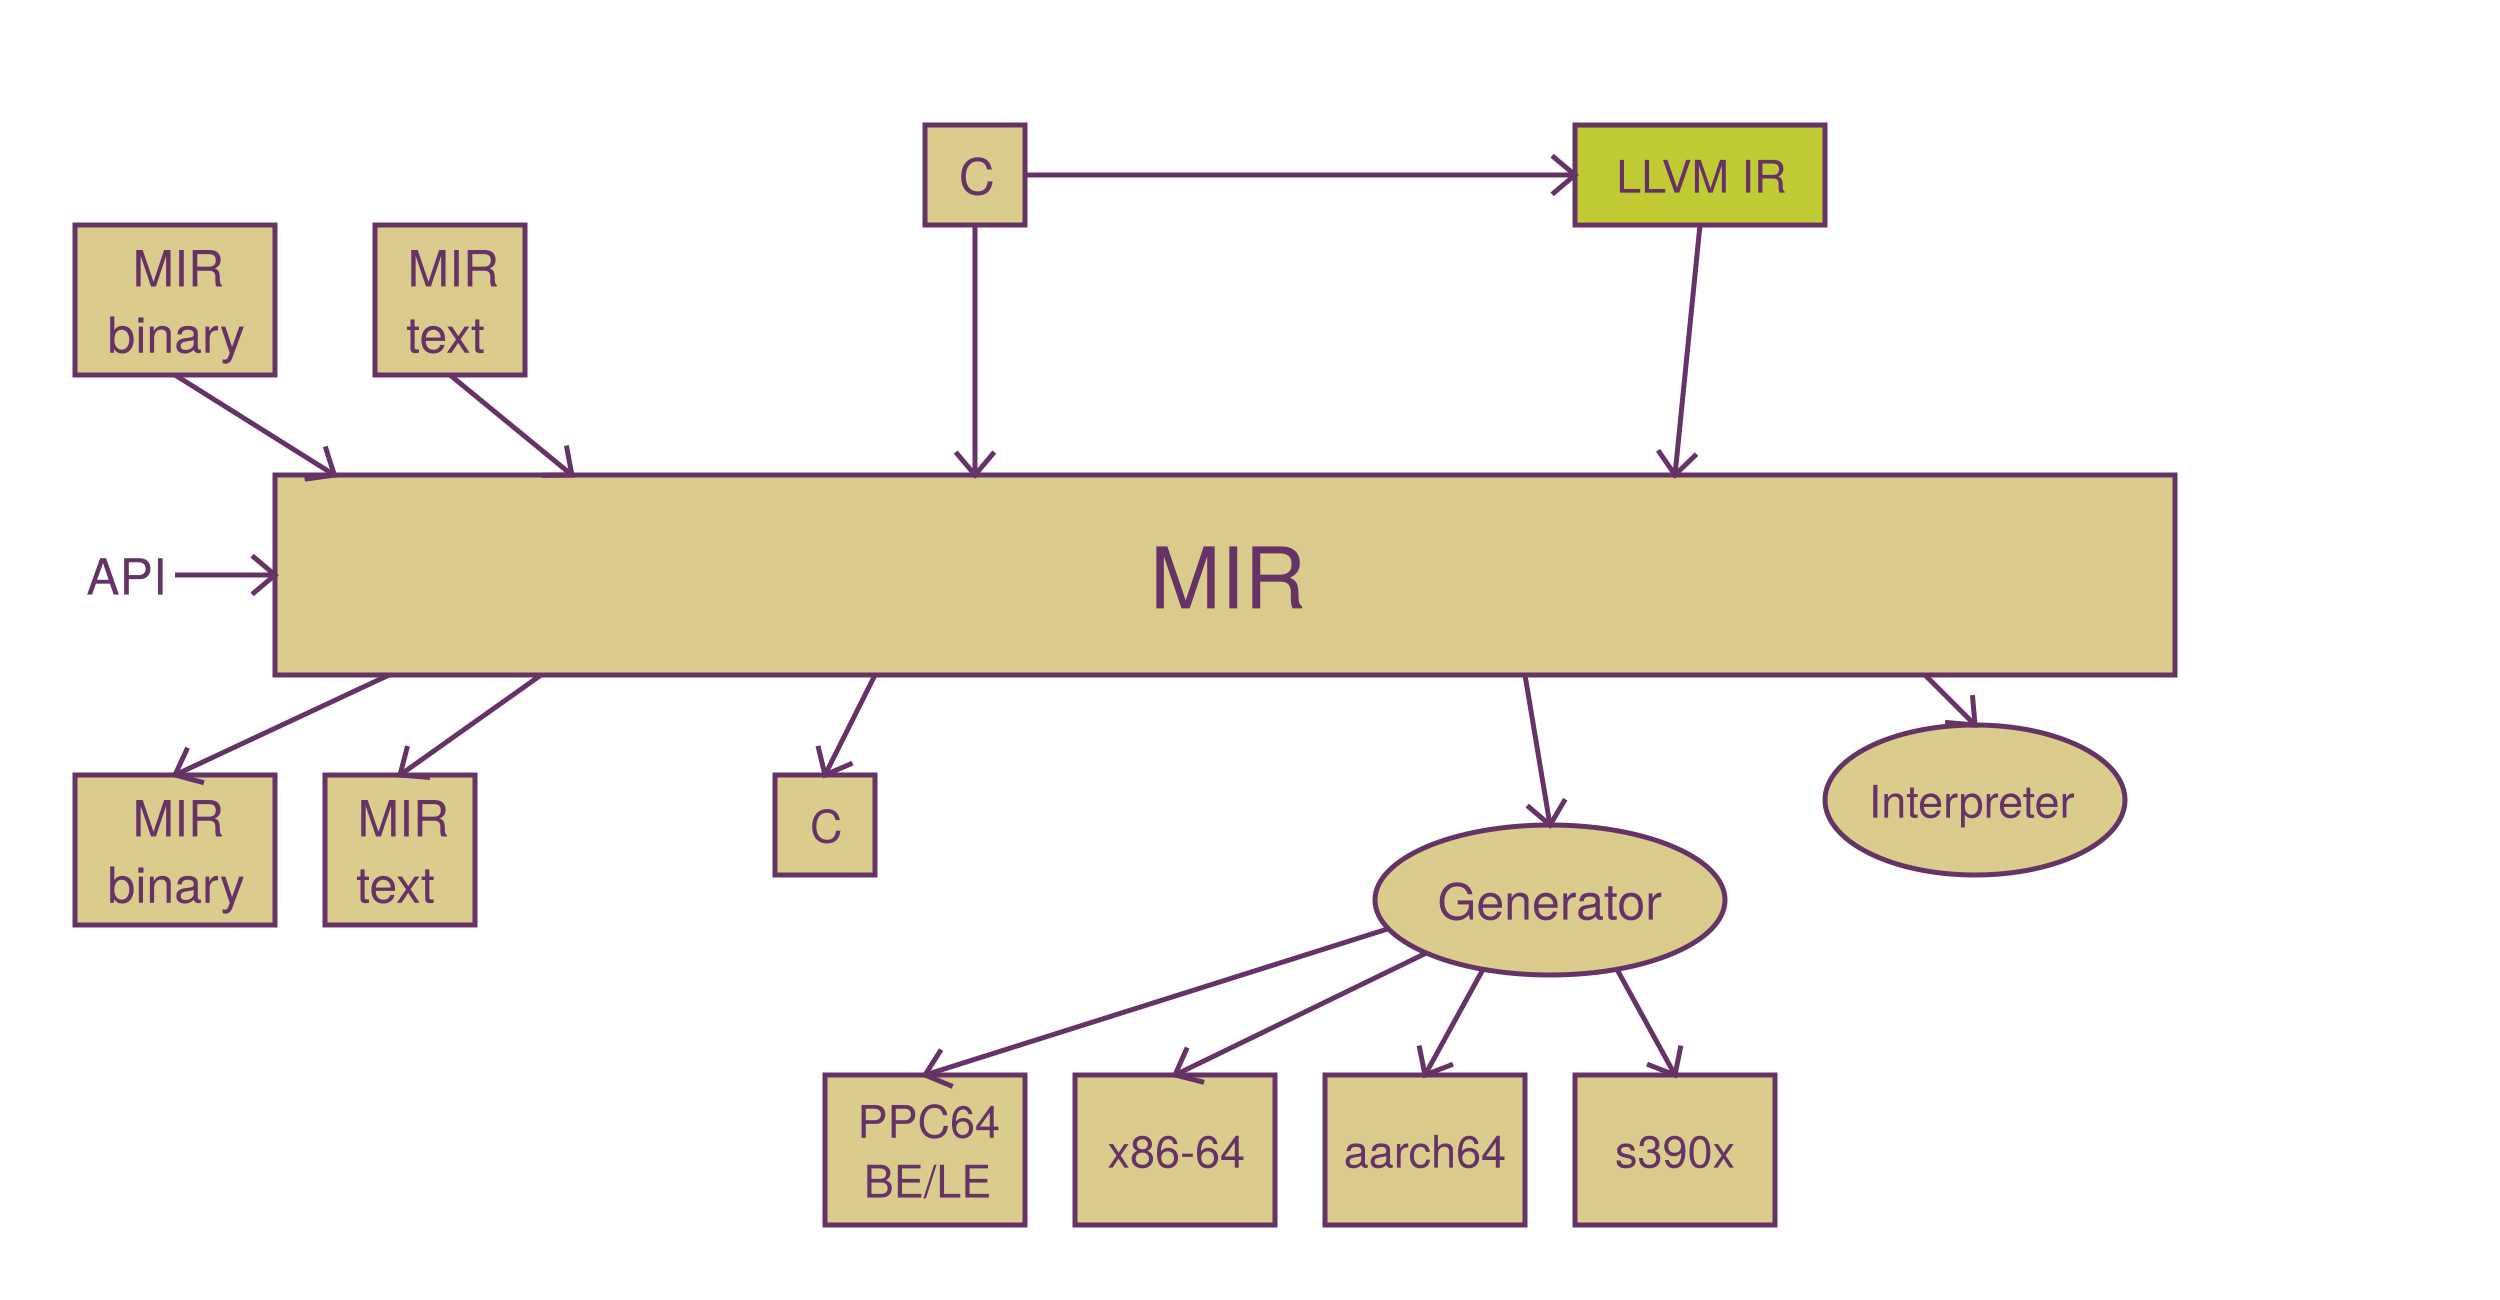
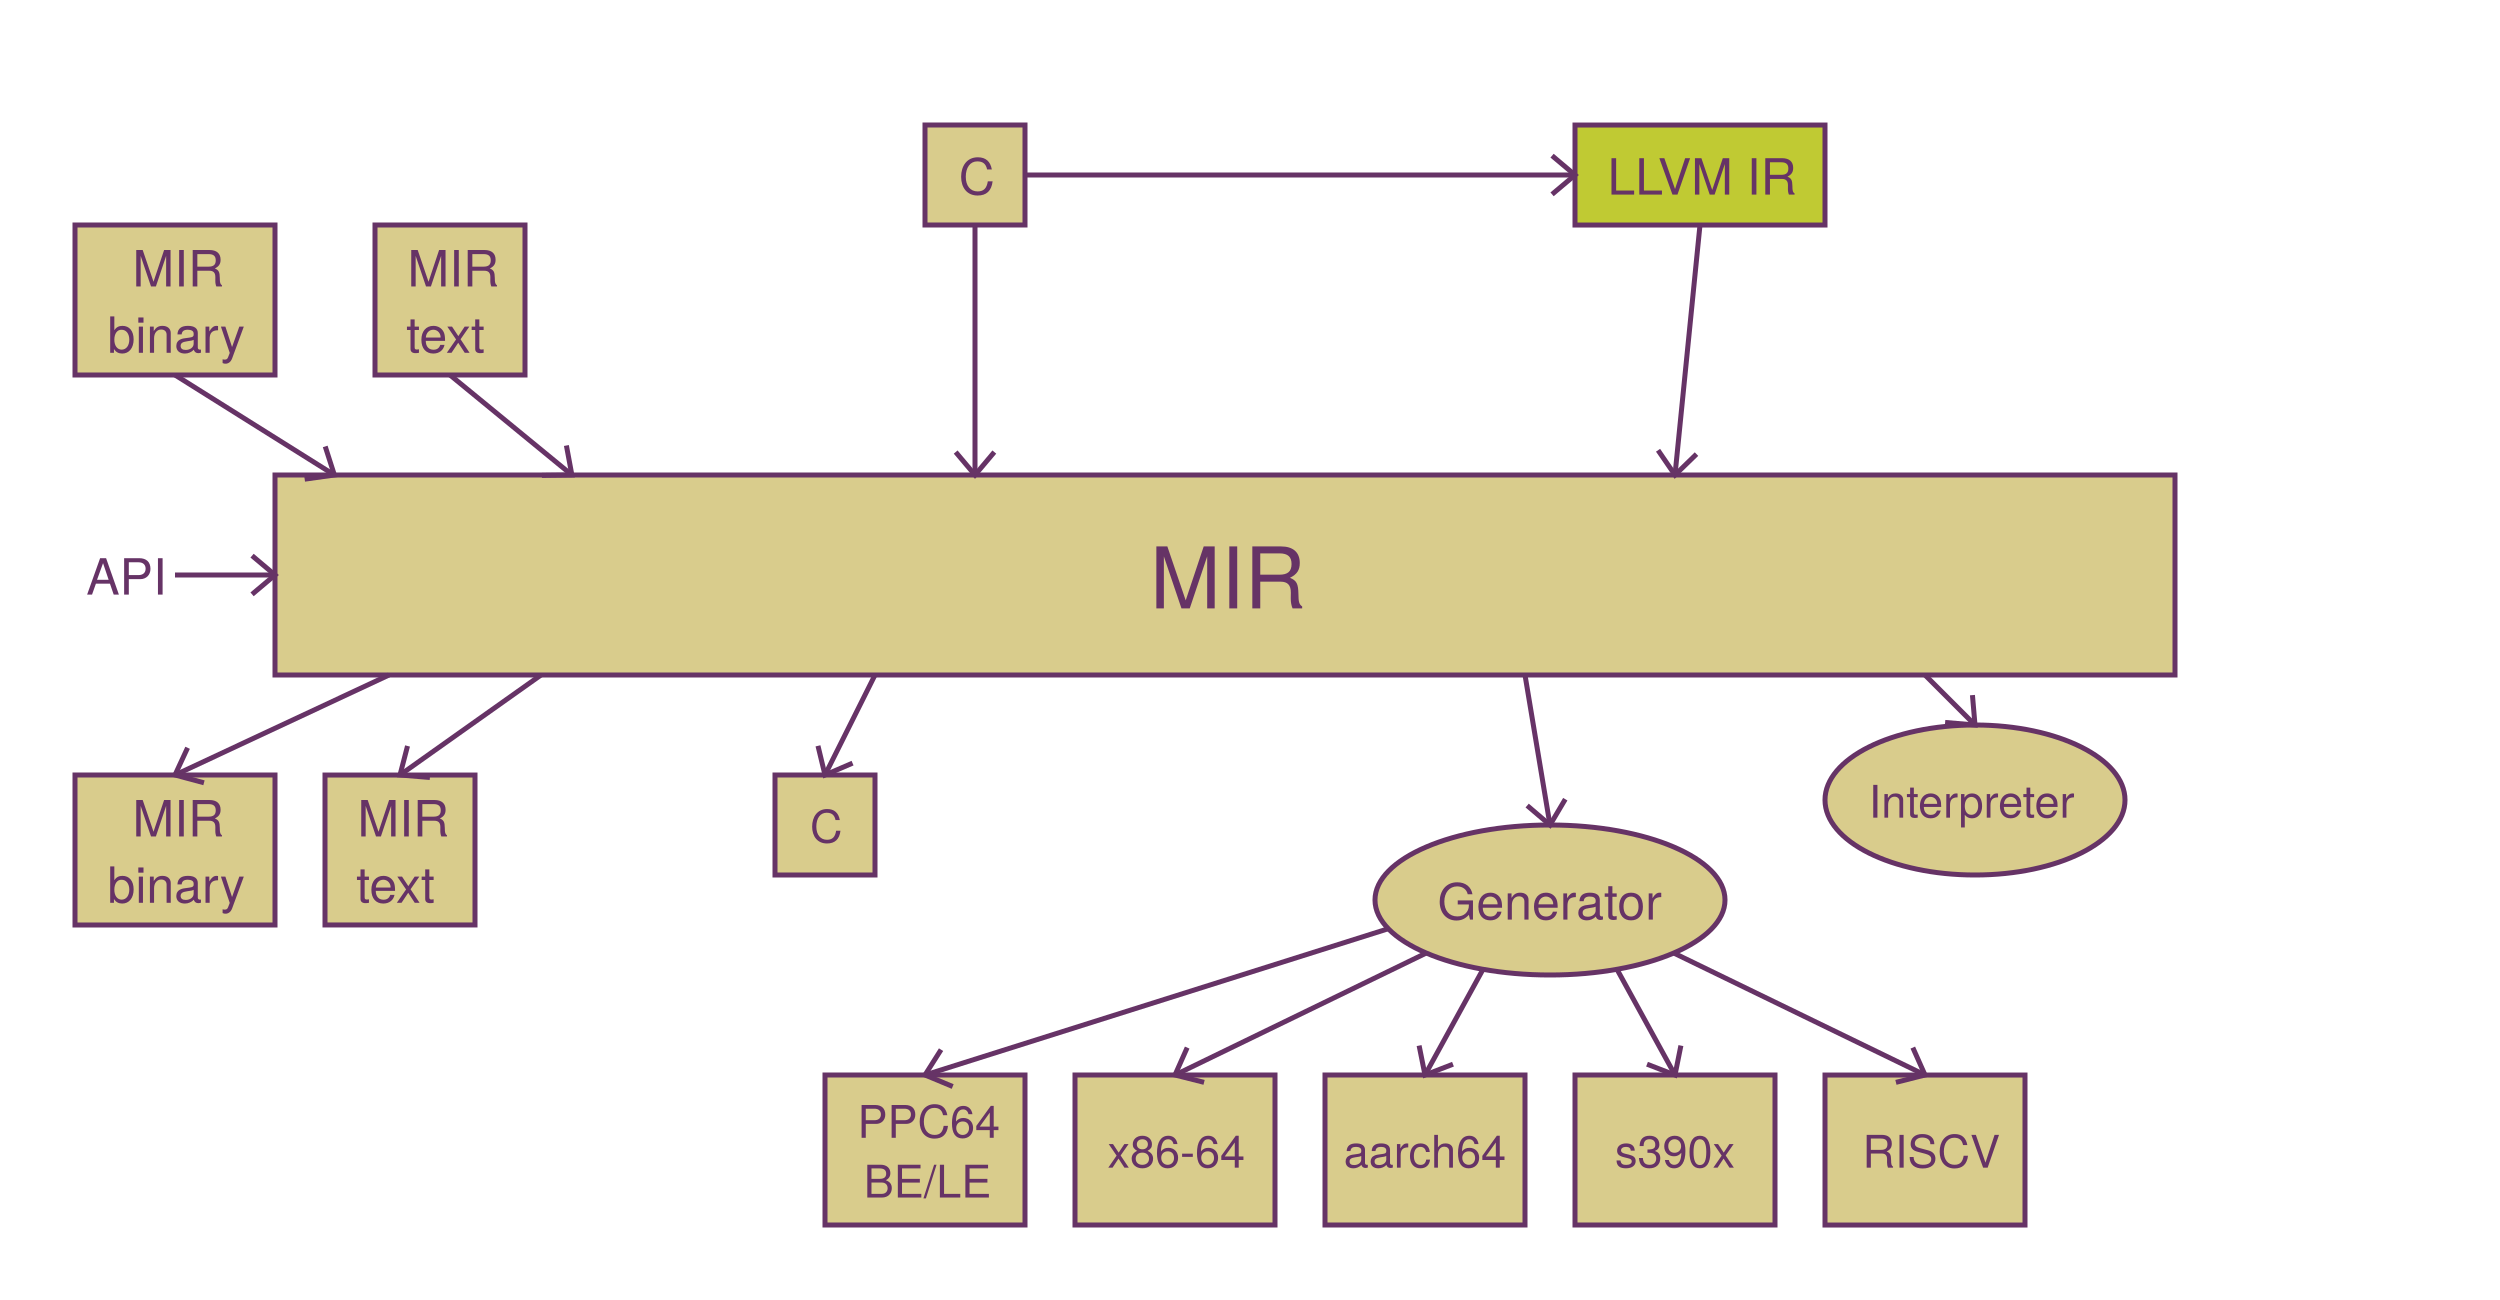
<svg xmlns="http://www.w3.org/2000/svg" width="1000.0" height="520.0" viewBox="130.0 70.0 1000.0 520.0" version="1.1">
  <rect x="130.0" y="70.0" width="1000.0" height="520.0" fill="rgb(255,255,255)" />
-   <g id="s211270099">
-     <polygon id="s211270099" points="240.0,260.0 1000,260.0 1000,340 240.0,340.0 " fill="rgb(217,204,140)" stroke-width="2.0" stroke="rgb(102,51,102)" />
-     <g id="t211270099">
+   <g id="s111056630">
+     <polygon id="s111056630" points="240.0,260.0 1000,260.0 1000,340 240.0,340.0 " fill="rgb(217,204,140)" stroke-width="2.0" stroke="rgb(102,51,102)" />
+     <g id="t111056630">
      <text xml:space="preserve" x="590.0" y="313.348" font-family="Sans,Helvetica" fill="rgb(102,51,102)" font-size="34">MIR</text>
    </g>
  </g>
-   <g id="s57317648">
-     <polygon id="s57317648" points="160.0,280.0 200.0,280.0 200,320.0 160.0,320 " fill="none" stroke-width="0.0" stroke="rgb(102,51,102)" />
-     <g id="t57317648">
+   <g id="s197749495">
+     <polygon id="s197749495" points="160.0,280.0 200.0,280.0 200,320.0 160.0,320 " fill="none" stroke-width="0.0" stroke="rgb(102,51,102)" />
+     <g id="t197749495">
      <text xml:space="preserve" x="164.5" y="307.852" font-family="Sans,Helvetica" fill="rgb(102,51,102)" font-size="20">API</text>
    </g>
  </g>
-   <g id="s23477257">
-     <polygon id="s23477257" points="500.0,120.0 540.0,120.0 540,160.0 500.0,160 " fill="rgb(217,204,140)" stroke-width="2.0" stroke="rgb(102,51,102)" />
-     <g id="t23477257">
+   <g id="s90439012">
+     <polygon id="s90439012" points="500.0,120.0 540.0,120.0 540,160.0 500.0,160 " fill="rgb(217,204,140)" stroke-width="2.0" stroke="rgb(102,51,102)" />
+     <g id="t90439012">
      <text xml:space="preserve" x="513.5" y="147.852" font-family="Sans,Helvetica" fill="rgb(102,51,102)" font-size="20">C</text>
    </g>
  </g>
-   <g id="s113802766">
-     <polygon id="s113802766" points="760.0,120.0 860.0,120.0 859.998,160 760.0,160.0 " fill="rgb(192,202,51)" stroke-width="2.0" stroke="rgb(102,51,102)" />
-     <g id="t113802766">
-       <text xml:space="preserve" x="776.5" y="147.066" font-family="Sans,Helvetica" fill="rgb(102,51,102)" font-size="18">LLVM IR</text>
-     </g>
-   </g>
-   <g id="s110764079">
-     <polygon id="s110764079" points="160.0,380.0 240,380.0 240,440.0 160.0,440 " fill="rgb(217,204,140)" stroke-width="2.0" stroke="rgb(102,51,102)" />
-     <g id="t110764079">
+   <g id="s26553474">
+     <polygon id="s26553474" points="760.0,120.0 860.0,120.0 859.998,160 760.0,160.0 " fill="rgb(192,202,51)" stroke-width="2.0" stroke="rgb(102,51,102)" />
+     <g id="t26553474">
+       <text xml:space="preserve" x="773.0" y="147.852" font-family="Sans,Helvetica" fill="rgb(102,51,102)" font-size="20">LLVM IR</text>
+     </g>
+   </g>
+   <g id="s223857114">
+     <polygon id="s223857114" points="160.0,380.0 240,380.0 240,440.0 160.0,440 " fill="rgb(217,204,140)" stroke-width="2.0" stroke="rgb(102,51,102)" />
+     <g id="t223857114">
      <text xml:space="preserve" x="183" y="404.58" font-family="Sans,Helvetica" fill="rgb(102,51,102)" font-size="20">MIR</text>
      <text xml:space="preserve" x="173" y="431.123" font-family="Sans,Helvetica" fill="rgb(102,51,102)" font-size="20">binary</text>
    </g>
  </g>
-   <g id="s147338812">
-     <polygon id="s147338812" points="260.0,380.0 320.0,380.0 320,439.999 260.0,440.0 " fill="rgb(217,204,140)" stroke-width="2.0" stroke="rgb(102,51,102)" />
-     <g id="t147338812">
+   <g id="s108891659">
+     <polygon id="s108891659" points="260.0,380.0 320.0,380.0 320,439.999 260.0,440.0 " fill="rgb(217,204,140)" stroke-width="2.0" stroke="rgb(102,51,102)" />
+     <g id="t108891659">
      <text xml:space="preserve" x="273.0" y="404.58" font-family="Sans,Helvetica" fill="rgb(102,51,102)" font-size="20">MIR</text>
      <text xml:space="preserve" x="272.5" y="431.123" font-family="Sans,Helvetica" fill="rgb(102,51,102)" font-size="20">text</text>
    </g>
  </g>
-   <g id="s204312517">
-     <polygon id="s204312517" points="560.0,500.0 640.0,500.0 640,560.0 560.0,560.0 " fill="rgb(217,204,140)" stroke-width="2.0" stroke="rgb(102,51,102)" />
-     <g id="t204312517">
+   <g id="s205456616">
+     <polygon id="s205456616" points="560.0,500.0 640.0,500.0 640,560.0 560.0,560.0 " fill="rgb(217,204,140)" stroke-width="2.0" stroke="rgb(102,51,102)" />
+     <g id="t205456616">
      <text xml:space="preserve" x="573.0" y="537.066" font-family="Sans,Helvetica" fill="rgb(102,51,102)" font-size="18">x86-64</text>
    </g>
  </g>
-   <g id="s143813914">
-     <polygon id="s143813914" points="660.0,500.0 740,500.0 740.0,560.0 660.0,560 " fill="rgb(217,204,140)" stroke-width="2.0" stroke="rgb(102,51,102)" />
-     <g id="t143813914">
+   <g id="s230946561">
+     <polygon id="s230946561" points="660.0,500.0 740,500.0 740.0,560.0 660.0,560 " fill="rgb(217,204,140)" stroke-width="2.0" stroke="rgb(102,51,102)" />
+     <g id="t230946561">
      <text xml:space="preserve" x="667.5" y="537.066" font-family="Sans,Helvetica" fill="rgb(102,51,102)" font-size="18">aarch64</text>
    </g>
  </g>
-   <g id="s263360587">
-     <polygon id="s263360587" points="460.0,500.0 540.0,500.0 540.0,560.0 460.0,560.0 " fill="rgb(217,204,140)" stroke-width="2.0" stroke="rgb(102,51,102)" />
-     <g id="t263360587">
+   <g id="s226011558">
+     <polygon id="s226011558" points="460.0,500.0 540.0,500.0 540.0,560.0 460.0,560.0 " fill="rgb(217,204,140)" stroke-width="2.0" stroke="rgb(102,51,102)" />
+     <g id="t226011558">
      <text xml:space="preserve" x="473.0" y="525.122" font-family="Sans,Helvetica" fill="rgb(102,51,102)" font-size="18">PPC64</text>
      <text xml:space="preserve" x="475.5" y="549.011" font-family="Sans,Helvetica" fill="rgb(102,51,102)" font-size="18">BE/LE</text>
    </g>
  </g>
-   <g id="s201357864">
-     <polygon id="s201357864" points="160.0,160.0 240,160.0 240,220.0 160.0,220 " fill="rgb(217,204,140)" stroke-width="2.0" stroke="rgb(102,51,102)" />
-     <g id="t201357864">
+   <g id="s208994279">
+     <polygon id="s208994279" points="860.0,500.0 940.0,500.0 939.999,560.0 860.0,560 " fill="rgb(217,204,140)" stroke-width="2.0" stroke="rgb(102,51,102)" />
+     <g id="t208994279">
+       <text xml:space="preserve" x="875.0" y="537.066" font-family="Sans,Helvetica" fill="rgb(102,51,102)" font-size="18">RISCV</text>
+     </g>
+   </g>
+   <g id="s125011860">
+     <polygon id="s125011860" points="160.0,160.0 240,160.0 240,220.0 160.0,220 " fill="rgb(217,204,140)" stroke-width="2.0" stroke="rgb(102,51,102)" />
+     <g id="t125011860">
      <text xml:space="preserve" x="183" y="184.58" font-family="Sans,Helvetica" fill="rgb(102,51,102)" font-size="20">MIR</text>
      <text xml:space="preserve" x="173" y="211.123" font-family="Sans,Helvetica" fill="rgb(102,51,102)" font-size="20">binary</text>
    </g>
  </g>
-   <g id="s73163585">
-     <polygon id="s73163585" points="280.0,160.0 340.0,160.0 340.0,220 280.0,220.0 " fill="rgb(217,204,140)" stroke-width="2.0" stroke="rgb(102,51,102)" />
-     <g id="t73163585">
+   <g id="s267911741">
+     <polygon id="s267911741" points="280.0,160.0 340.0,160.0 340.0,220 280.0,220.0 " fill="rgb(217,204,140)" stroke-width="2.0" stroke="rgb(102,51,102)" />
+     <g id="t267911741">
      <text xml:space="preserve" x="293.0" y="184.58" font-family="Sans,Helvetica" fill="rgb(102,51,102)" font-size="20">MIR</text>
      <text xml:space="preserve" x="292.5" y="211.123" font-family="Sans,Helvetica" fill="rgb(102,51,102)" font-size="20">text</text>
    </g>
  </g>
-   <g id="s114966758">
-     <ellipse id="s114966758" cx="920.0" cy="390.0" rx="60.0" ry="30.0" fill="rgb(217,204,140)" stroke-width="2.0" stroke="rgb(102,51,102)" />
-     <g id="t114966758">
+   <g id="s91601458">
+     <ellipse id="s91601458" cx="920.0" cy="390.0" rx="60.0" ry="30.0" fill="rgb(217,204,140)" stroke-width="2.0" stroke="rgb(102,51,102)" />
+     <g id="t91601458">
      <text xml:space="preserve" x="877.5" y="397.066" font-family="Sans,Helvetica" fill="rgb(102,51,102)" font-size="18">Interpreter</text>
    </g>
  </g>
-   <g id="s43509287">
-     <ellipse id="s43509287" cx="750.0" cy="430.0" rx="70.0" ry="30.0" fill="rgb(217,204,140)" stroke-width="2.0" stroke="rgb(102,51,102)" />
-     <g id="t43509287">
+   <g id="s109556611">
+     <ellipse id="s109556611" cx="750.0" cy="430.0" rx="70.0" ry="30.0" fill="rgb(217,204,140)" stroke-width="2.0" stroke="rgb(102,51,102)" />
+     <g id="t109556611">
      <text xml:space="preserve" x="705.0" y="437.852" font-family="Sans,Helvetica" fill="rgb(102,51,102)" font-size="20">Generator</text>
    </g>
  </g>
-   <g id="s200741076">
-     <polygon id="s200741076" points="1040.0,100.0 1100.0,100.0 1099.998,120 1040.0,120.0 " fill="none" stroke-width="0.0" stroke="rgb(102,51,102)" />
-     <g id="t200741076" />
-   </g>
-   <g id="s122352253">
-     <polygon id="s122352253" points="760.0,500.0 840.0,500.0 840,560 760.0,560.0 " fill="rgb(217,204,140)" stroke-width="2.0" stroke="rgb(102,51,102)" />
-     <g id="t122352253">
+   <g id="s181111040">
+     <polygon id="s181111040" points="1040.0,100.0 1100.0,100.0 1099.998,120 1040.0,120.0 " fill="none" stroke-width="0.0" stroke="rgb(102,51,102)" />
+     <g id="t181111040" />
+   </g>
+   <g id="s40338745">
+     <polygon id="s40338745" points="760.0,500.0 840.0,500.0 840,560 760.0,560.0 " fill="rgb(217,204,140)" stroke-width="2.0" stroke="rgb(102,51,102)" />
+     <g id="t40338745">
      <text xml:space="preserve" x="776.0" y="537.066" font-family="Sans,Helvetica" fill="rgb(102,51,102)" font-size="18">s390x</text>
    </g>
  </g>
-   <g id="s175736178">
-     <polygon id="s175736178" points="440.0,380.0 480.0,380.0 480.0,420.0 440.0,420 " fill="rgb(217,204,140)" stroke-width="2.0" stroke="rgb(102,51,102)" />
-     <g id="t175736178">
+   <g id="s62998398">
+     <polygon id="s62998398" points="440.0,380.0 480.0,380.0 480.0,420.0 440.0,420 " fill="rgb(217,204,140)" stroke-width="2.0" stroke="rgb(102,51,102)" />
+     <g id="t62998398">
      <text xml:space="preserve" x="454.0" y="407.066" font-family="Sans,Helvetica" fill="rgb(102,51,102)" font-size="18">C</text>
    </g>
  </g>
-   <g id="la76725699">
-     <path id="s76725699" d="M 200.0,300.0 240.0,300 " fill="none" stroke-width="2.0" stroke="rgb(102,51,102)" />
-     <path id="s143879883" d="M 230.822,307.73 240.0,300 230.822,292.269 " fill="none" stroke-width="2.0" stroke="rgb(102,51,102)" />
-     <g id="t76725699">
+   <g id="la109577439">
+     <path id="s109577439" d="M 200.0,300.0 240.0,300 " fill="none" stroke-width="2.0" stroke="rgb(102,51,102)" />
+     <path id="s216020268" d="M 230.822,307.73 240.0,300 230.822,292.269 " fill="none" stroke-width="2.0" stroke="rgb(102,51,102)" />
+     <g id="t109577439">
      <text xml:space="preserve" x="220.0" y="292.206" font-family="Sans,Helvetica" fill="rgb(102,51,102)" font-size="14" />
    </g>
  </g>
-   <g id="la1992256">
-     <path id="s1992256" d="M 200,380.0 285.599,339.999 " fill="none" stroke-width="2.0" stroke="rgb(102,51,102)" />
-     <path id="s243938984" d="M 205.042,369.111 200,380.0 211.588,383.118 " fill="none" stroke-width="2.0" stroke="rgb(102,51,102)" />
-     <g id="t1992256">
+   <g id="la161897866">
+     <path id="s161897866" d="M 200,380.0 285.599,339.999 " fill="none" stroke-width="2.0" stroke="rgb(102,51,102)" />
+     <path id="s252841979" d="M 205.042,369.111 200,380.0 211.588,383.118 " fill="none" stroke-width="2.0" stroke="rgb(102,51,102)" />
+     <g id="t161897866">
      <text xml:space="preserve" x="246.8" y="365.496" font-family="Sans,Helvetica" fill="rgb(102,51,102)" font-size="14" />
    </g>
  </g>
-   <g id="la93927801">
-     <path id="s93927801" d="M 346.4,339.999 290.0,380.0 " fill="none" stroke-width="2.0" stroke="rgb(102,51,102)" />
-     <path id="s191931841" d="M 293.014,368.385 290.0,380.0 301.959,380.996 " fill="none" stroke-width="2.0" stroke="rgb(102,51,102)" />
-     <g id="t93927801">
+   <g id="la45185048">
+     <path id="s45185048" d="M 346.4,339.999 290.0,380.0 " fill="none" stroke-width="2.0" stroke="rgb(102,51,102)" />
+     <path id="s45589105" d="M 293.014,368.385 290.0,380.0 301.959,380.996 " fill="none" stroke-width="2.0" stroke="rgb(102,51,102)" />
+     <g id="t45185048">
      <text xml:space="preserve" x="322.2" y="365.496" font-family="Sans,Helvetica" fill="rgb(102,51,102)" font-size="14" />
    </g>
  </g>
-   <g id="la240551614">
-     <path id="s240551614" d="M 809.999,160 800,260.0 " fill="none" stroke-width="2.0" stroke="rgb(102,51,102)" />
-     <path id="s96309606" d="M 793.221,250.098 800,260.0 808.605,251.637 " fill="none" stroke-width="2.0" stroke="rgb(102,51,102)" />
-     <g id="t240551614">
+   <g id="la1362006">
+     <path id="s1362006" d="M 809.999,160 800,260.0 " fill="none" stroke-width="2.0" stroke="rgb(102,51,102)" />
+     <path id="s107458775" d="M 793.221,250.098 800,260.0 808.605,251.637 " fill="none" stroke-width="2.0" stroke="rgb(102,51,102)" />
+     <g id="t1362006">
      <text xml:space="preserve" x="809" y="215.496" font-family="Sans,Helvetica" fill="rgb(102,51,102)" font-size="14" />
    </g>
  </g>
-   <g id="la215577375">
-     <path id="s215577375" d="M 520,160 520,260.0 " fill="none" stroke-width="2.0" stroke="rgb(102,51,102)" />
-     <path id="s250096807" d="M 512.269,250.822 520,260.0 527.73,250.822 " fill="none" stroke-width="2.0" stroke="rgb(102,51,102)" />
-     <g id="t215577375">
+   <g id="la257031620">
+     <path id="s257031620" d="M 520,160 520,260.0 " fill="none" stroke-width="2.0" stroke="rgb(102,51,102)" />
+     <path id="s181597357" d="M 512.269,250.822 520,260.0 527.73,250.822 " fill="none" stroke-width="2.0" stroke="rgb(102,51,102)" />
+     <g id="t257031620">
      <text xml:space="preserve" x="524" y="215.496" font-family="Sans,Helvetica" fill="rgb(102,51,102)" font-size="14" />
    </g>
  </g>
-   <g id="la44279404">
-     <path id="s44279404" d="M 540,140.0 760.0,140.0 " fill="none" stroke-width="2.0" stroke="rgb(102,51,102)" />
-     <path id="s111154516" d="M 750.822,147.731 760.0,140.0 750.822,132.269 " fill="none" stroke-width="2.0" stroke="rgb(102,51,102)" />
-     <g id="t44279404">
+   <g id="la221058018">
+     <path id="s221058018" d="M 540,140.0 760.0,140.0 " fill="none" stroke-width="2.0" stroke="rgb(102,51,102)" />
+     <path id="s185369459" d="M 750.822,147.731 760.0,140.0 750.822,132.269 " fill="none" stroke-width="2.0" stroke="rgb(102,51,102)" />
+     <g id="t221058018">
      <text xml:space="preserve" x="650" y="132.206" font-family="Sans,Helvetica" fill="rgb(102,51,102)" font-size="14" />
    </g>
  </g>
-   <g id="la267056181">
-     <path id="s267056181" d="M 310.0,220.0 358.75,260.0 " fill="none" stroke-width="2.0" stroke="rgb(102,51,102)" />
-     <path id="s195091709" d="M 346.751,260.154 358.75,260.0 356.558,248.202 " fill="none" stroke-width="2.0" stroke="rgb(102,51,102)" />
-     <g id="t267056181">
+   <g id="la39006768">
+     <path id="s39006768" d="M 310.0,220.0 358.75,260.0 " fill="none" stroke-width="2.0" stroke="rgb(102,51,102)" />
+     <path id="s131542697" d="M 346.751,260.154 358.75,260.0 356.558,248.202 " fill="none" stroke-width="2.0" stroke="rgb(102,51,102)" />
+     <g id="t39006768">
      <text xml:space="preserve" x="338.375" y="245.496" font-family="Sans,Helvetica" fill="rgb(102,51,102)" font-size="14" />
    </g>
  </g>
-   <g id="la57692362">
-     <path id="s57692362" d="M 200,220.0 263.75,260.0 " fill="none" stroke-width="2.0" stroke="rgb(102,51,102)" />
-     <path id="s260136434" d="M 251.867,261.67 263.75,260.0 260.084,248.574 " fill="none" stroke-width="2.0" stroke="rgb(102,51,102)" />
-     <g id="t57692362">
+   <g id="la109874222">
+     <path id="s109874222" d="M 200,220.0 263.75,260.0 " fill="none" stroke-width="2.0" stroke="rgb(102,51,102)" />
+     <path id="s102884303" d="M 251.867,261.67 263.75,260.0 260.084,248.574 " fill="none" stroke-width="2.0" stroke="rgb(102,51,102)" />
+     <g id="t109874222">
      <text xml:space="preserve" x="235.875" y="245.496" font-family="Sans,Helvetica" fill="rgb(102,51,102)" font-size="14" />
    </g>
  </g>
-   <g id="la95167035">
-     <path id="s95167035" d="M 900,340 920.0,360.0 " fill="none" stroke-width="2.0" stroke="rgb(102,51,102)" />
-     <path id="s266398787" d="M 908.044,358.976 920.0,360.0 918.976,348.044 " fill="none" stroke-width="2.0" stroke="rgb(102,51,102)" />
-     <g id="t95167035">
+   <g id="la15810908">
+     <path id="s15810908" d="M 900,340 920.0,360.0 " fill="none" stroke-width="2.0" stroke="rgb(102,51,102)" />
+     <path id="s30084197" d="M 908.044,358.976 920.0,360.0 918.976,348.044 " fill="none" stroke-width="2.0" stroke="rgb(102,51,102)" />
+     <g id="t15810908">
      <text xml:space="preserve" x="914.0" y="355.496" font-family="Sans,Helvetica" fill="rgb(102,51,102)" font-size="14" />
    </g>
  </g>
-   <g id="la22723928">
-     <path id="s22723928" d="M 500.0,500.0 685.328,441.481 " fill="none" stroke-width="2.0" stroke="rgb(102,51,102)" />
-     <path id="s160641728" d="M 506.424,489.865 500.0,500.0 511.08,504.608 " fill="none" stroke-width="2.0" stroke="rgb(102,51,102)" />
-     <g id="t22723928">
+   <g id="la207174970">
+     <path id="s207174970" d="M 500.0,500.0 685.328,441.481 " fill="none" stroke-width="2.0" stroke="rgb(102,51,102)" />
+     <path id="s126021099" d="M 506.424,489.865 500.0,500.0 511.08,504.608 " fill="none" stroke-width="2.0" stroke="rgb(102,51,102)" />
+     <g id="t207174970">
      <text xml:space="preserve" x="592.664" y="462.946" font-family="Sans,Helvetica" fill="rgb(102,51,102)" font-size="14" />
    </g>
  </g>
-   <g id="la56860337">
-     <path id="s56860337" d="M 600.0,500.0 700.503,451.213 " fill="none" stroke-width="2.0" stroke="rgb(102,51,102)" />
-     <path id="s228805625" d="M 604.881,489.037 600.0,500.0 611.633,502.946 " fill="none" stroke-width="2.0" stroke="rgb(102,51,102)" />
-     <g id="t56860337">
+   <g id="la100603720">
+     <path id="s100603720" d="M 600.0,500.0 700.503,451.213 " fill="none" stroke-width="2.0" stroke="rgb(102,51,102)" />
+     <path id="s6621665" d="M 604.881,489.037 600.0,500.0 611.633,502.946 " fill="none" stroke-width="2.0" stroke="rgb(102,51,102)" />
+     <g id="t100603720">
      <text xml:space="preserve" x="654.251" y="481.103" font-family="Sans,Helvetica" fill="rgb(102,51,102)" font-size="14" />
    </g>
  </g>
-   <g id="la162181014">
-     <path id="s162181014" d="M 723.212,457.716 700,500.0 " fill="none" stroke-width="2.0" stroke="rgb(102,51,102)" />
-     <path id="s188966718" d="M 697.64,488.234 700,500.0 711.193,495.675 " fill="none" stroke-width="2.0" stroke="rgb(102,51,102)" />
-     <g id="t162181014">
+   <g id="la151909126">
+     <path id="s151909126" d="M 723.212,457.716 700,500.0 " fill="none" stroke-width="2.0" stroke="rgb(102,51,102)" />
+     <path id="s127958471" d="M 697.64,488.234 700,500.0 711.193,495.675 " fill="none" stroke-width="2.0" stroke="rgb(102,51,102)" />
+     <g id="t151909126">
      <text xml:space="preserve" x="715.606" y="484.354" font-family="Sans,Helvetica" fill="rgb(102,51,102)" font-size="14" />
    </g>
  </g>
-   <g id="la53520151">
-     <path id="s53520151" d="M 750.0,400.0 740.0,340 " fill="none" stroke-width="2.0" stroke="rgb(102,51,102)" />
-     <path id="s219941279" d="M 740.866,392.218 750.0,400.0 756.117,389.676 " fill="none" stroke-width="2.0" stroke="rgb(102,51,102)" />
-     <g id="t53520151">
+   <g id="la76701684">
+     <path id="s76701684" d="M 799.497,451.213 900.0,500.0 " fill="none" stroke-width="2.0" stroke="rgb(102,51,102)" />
+     <path id="s105341725" d="M 888.367,502.946 900.0,500.0 895.119,489.037 " fill="none" stroke-width="2.0" stroke="rgb(102,51,102)" />
+     <g id="t76701684">
+       <text xml:space="preserve" x="853.749" y="481.103" font-family="Sans,Helvetica" fill="rgb(102,51,102)" font-size="14" />
+     </g>
+   </g>
+   <g id="la33962386">
+     <path id="s33962386" d="M 750.0,400.0 740.0,340 " fill="none" stroke-width="2.0" stroke="rgb(102,51,102)" />
+     <path id="s186462051" d="M 740.866,392.218 750.0,400.0 756.117,389.676 " fill="none" stroke-width="2.0" stroke="rgb(102,51,102)" />
+     <g id="t33962386">
      <text xml:space="preserve" x="749.0" y="375.103" font-family="Sans,Helvetica" fill="rgb(102,51,102)" font-size="13" />
    </g>
  </g>
-   <g id="la23746308">
-     <path id="s23746308" d="M 776.788,457.716 800.0,500.0 " fill="none" stroke-width="2.0" stroke="rgb(102,51,102)" />
-     <path id="s265861868" d="M 788.807,495.675 800.0,500.0 802.36,488.234 " fill="none" stroke-width="2.0" stroke="rgb(102,51,102)" />
-     <g id="t23746308">
+   <g id="la158304096">
+     <path id="s158304096" d="M 776.788,457.716 800.0,500.0 " fill="none" stroke-width="2.0" stroke="rgb(102,51,102)" />
+     <path id="s66851865" d="M 788.807,495.675 800.0,500.0 802.36,488.234 " fill="none" stroke-width="2.0" stroke="rgb(102,51,102)" />
+     <g id="t158304096">
      <text xml:space="preserve" x="792.394" y="483.962" font-family="Sans,Helvetica" fill="rgb(102,51,102)" font-size="13" />
    </g>
  </g>
-   <g id="la31618285">
-     <path id="s31618285" d="M 480,340 460.0,380.0 " fill="none" stroke-width="2.0" stroke="rgb(102,51,102)" />
-     <path id="s113487541" d="M 457.19,368.334 460.0,380.0 471.019,375.248 " fill="none" stroke-width="2.0" stroke="rgb(102,51,102)" />
-     <g id="t31618285">
+   <g id="la80370910">
+     <path id="s80370910" d="M 480,340 460.0,380.0 " fill="none" stroke-width="2.0" stroke="rgb(102,51,102)" />
+     <path id="s69820095" d="M 457.19,368.334 460.0,380.0 471.019,375.248 " fill="none" stroke-width="2.0" stroke="rgb(102,51,102)" />
+     <g id="t80370910">
      <text xml:space="preserve" x="474.0" y="365.103" font-family="Sans,Helvetica" fill="rgb(102,51,102)" font-size="13" />
    </g>
  </g>
</svg>
